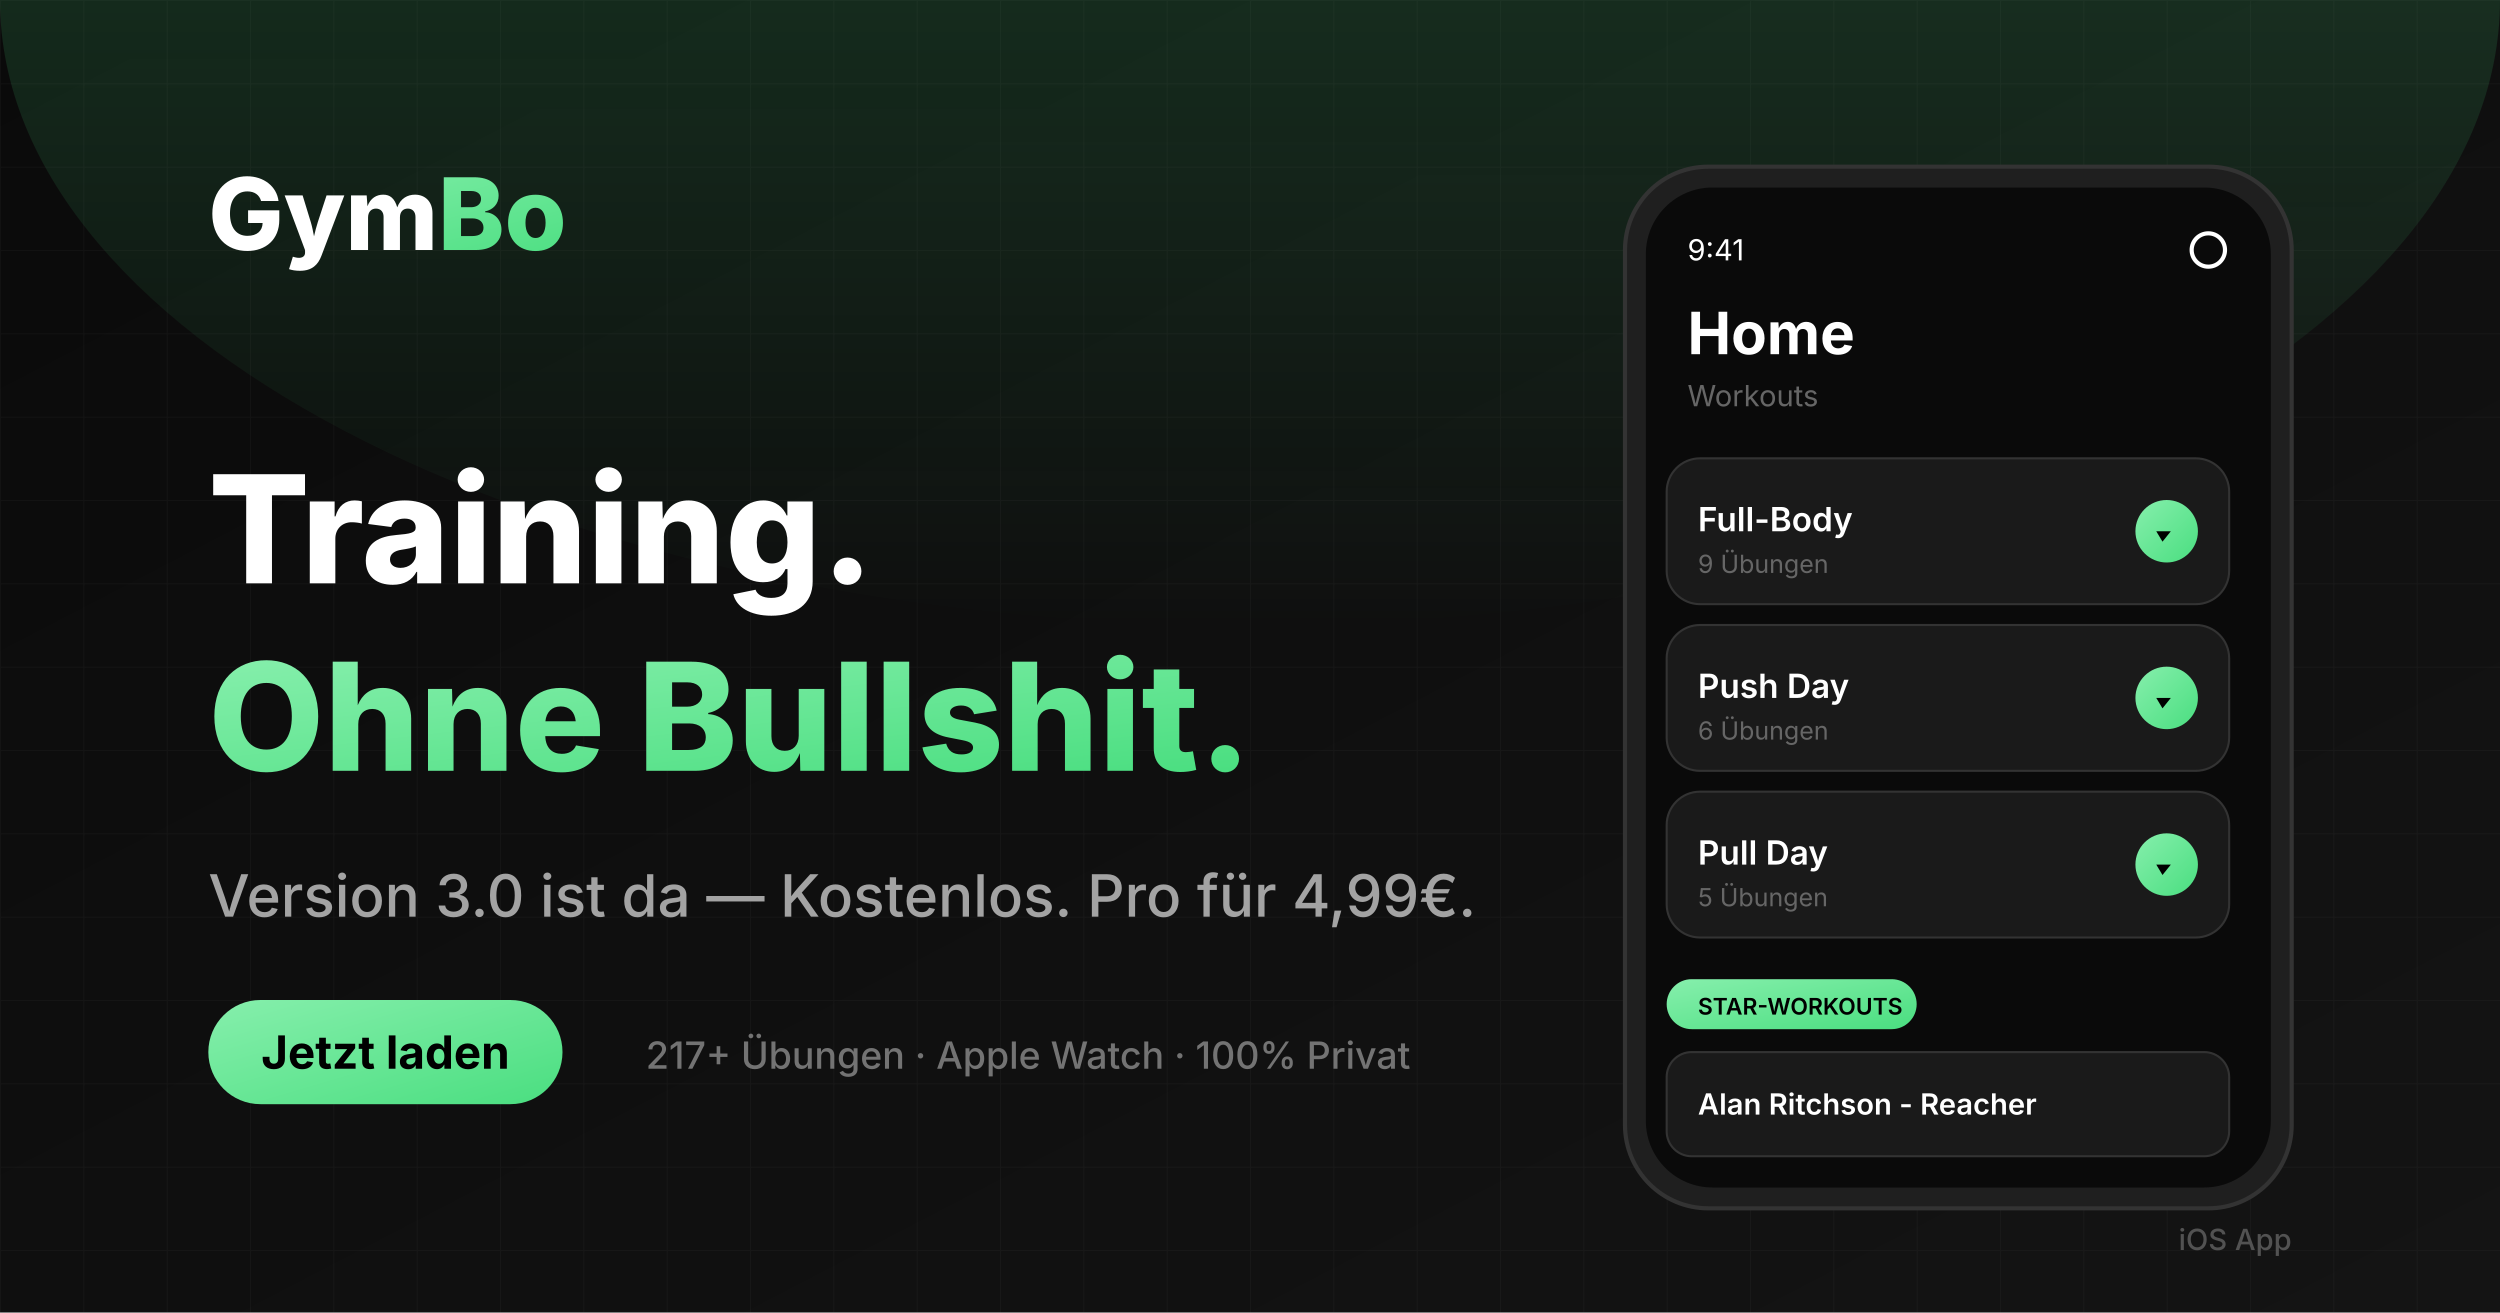
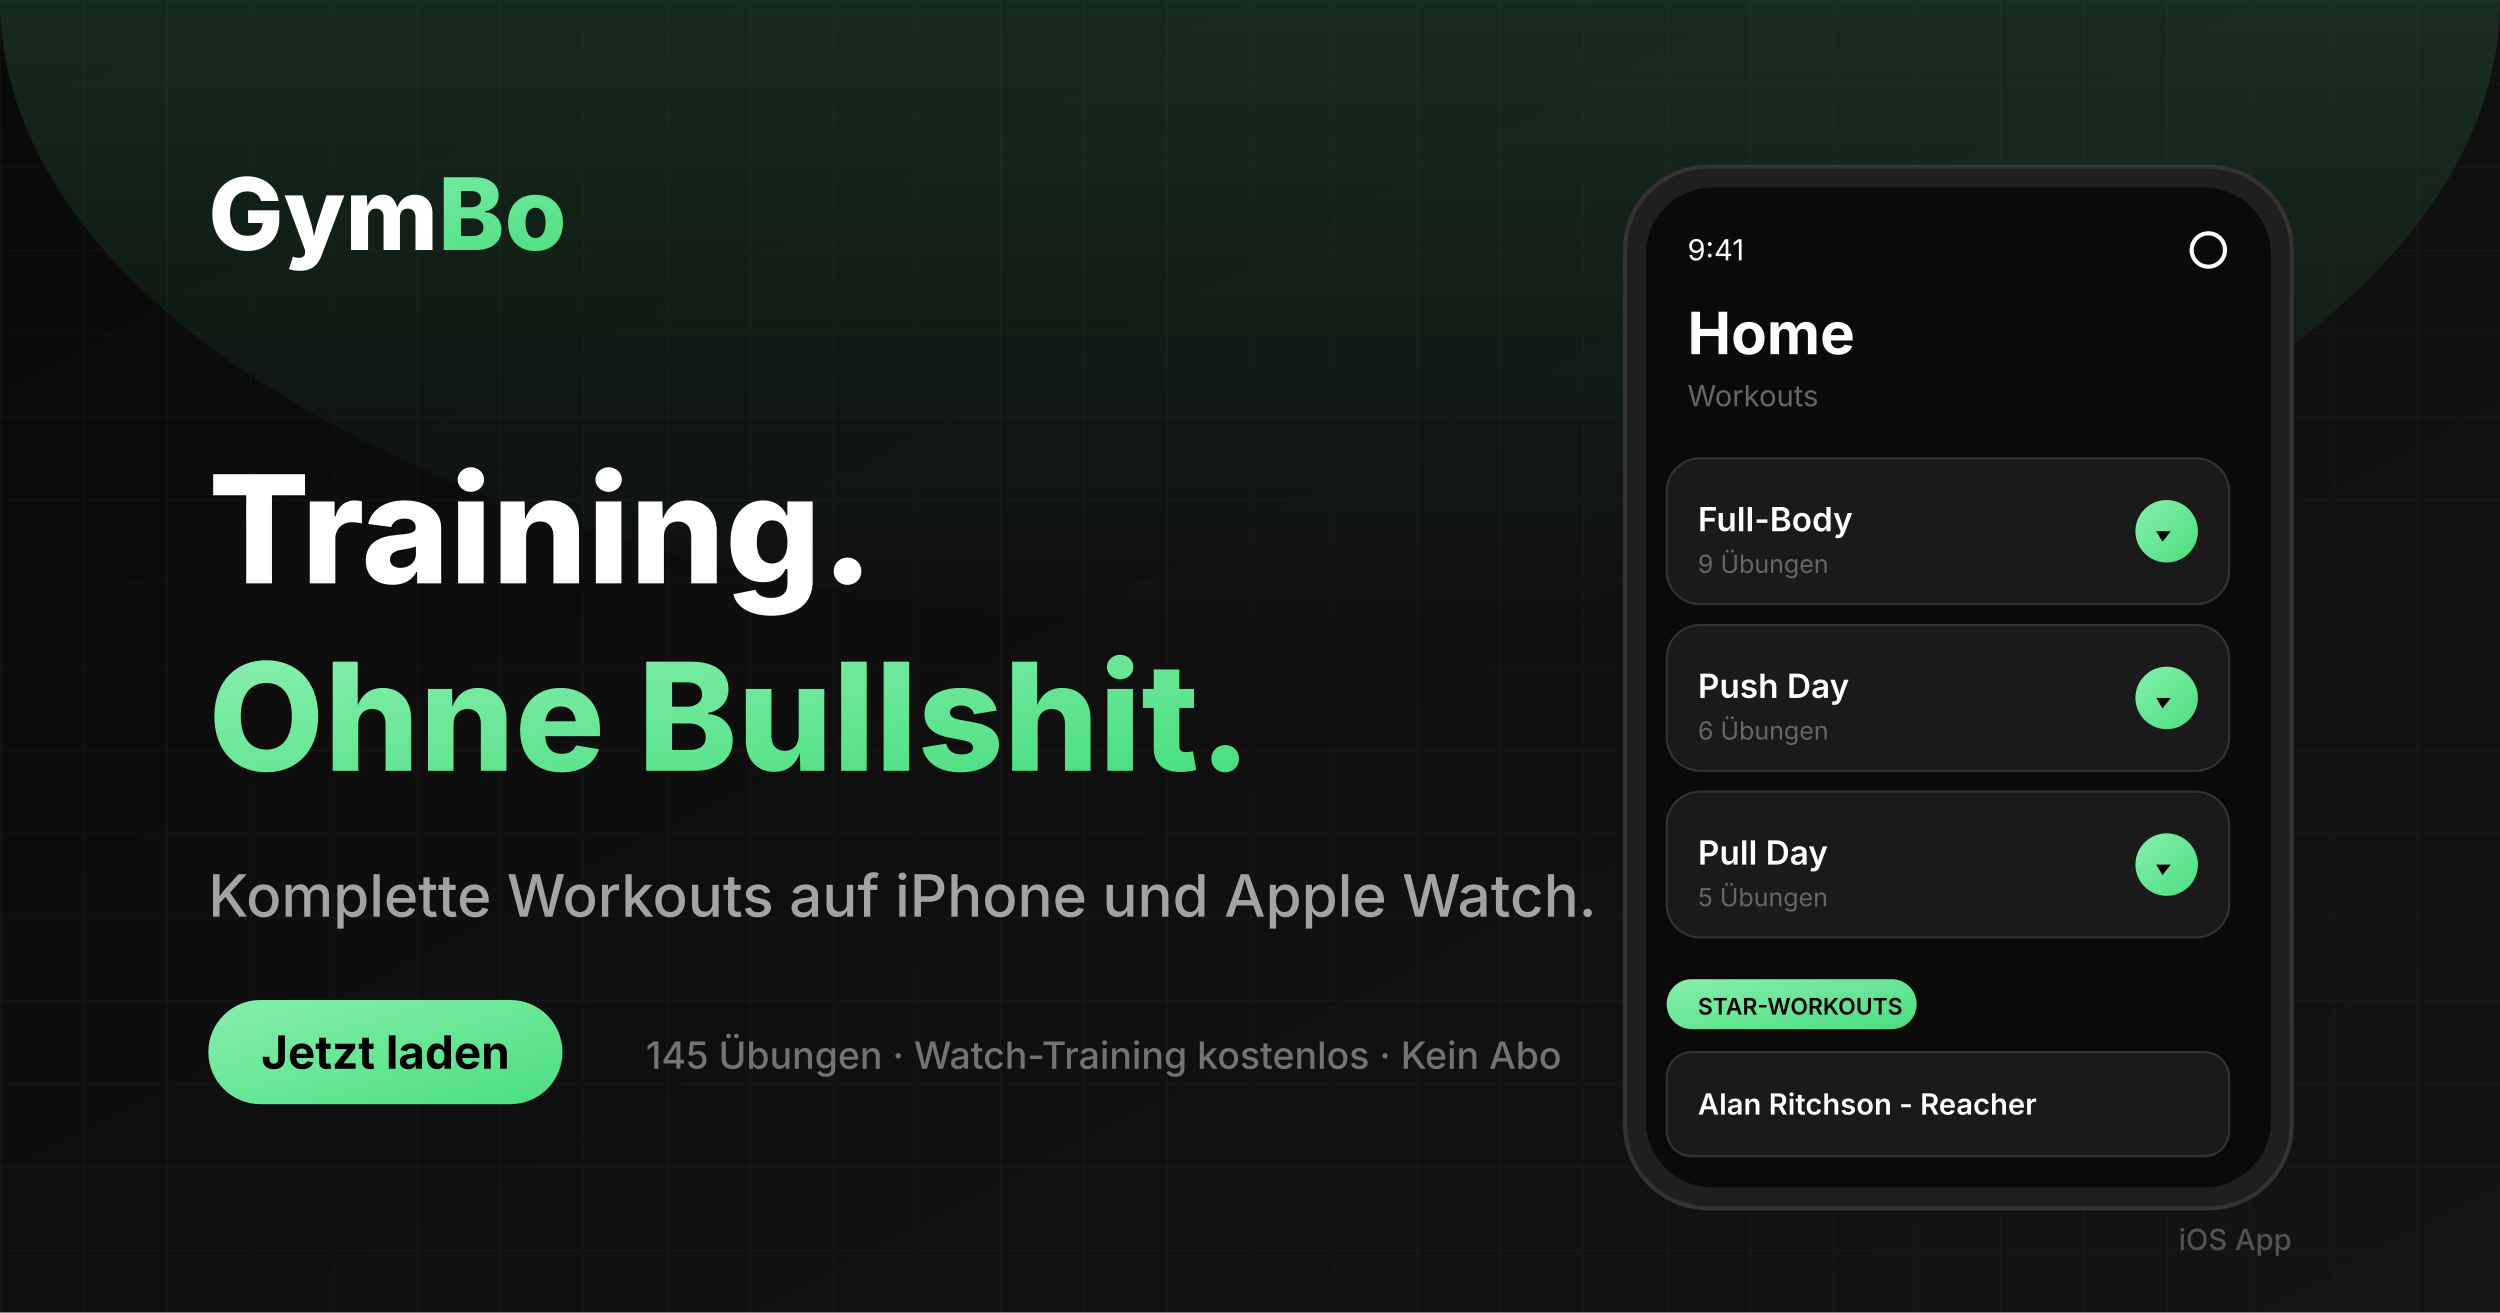
<svg xmlns="http://www.w3.org/2000/svg" viewBox="0 0 1200 630" width="1200" height="630">
  <defs>
    <linearGradient id="bgGrad" x1="0%" y1="0%" x2="100%" y2="100%">
      <stop offset="0%" style="stop-color:#0A0A0A" />
      <stop offset="100%" style="stop-color:#141414" />
    </linearGradient>
    <linearGradient id="accentGrad" x1="0%" y1="0%" x2="100%" y2="100%">
      <stop offset="0%" style="stop-color:#86EFAC" />
      <stop offset="100%" style="stop-color:#4ADE80" />
    </linearGradient>
    <linearGradient id="glowGrad" x1="50%" y1="0%" x2="50%" y2="100%">
      <stop offset="0%" style="stop-color:#4ADE80;stop-opacity:0.3" />
      <stop offset="100%" style="stop-color:#4ADE80;stop-opacity:0" />
    </linearGradient>
  </defs>
  <rect width="1200" height="630" fill="url(#bgGrad)" />
  <ellipse cx="600" cy="0" rx="600" ry="300" fill="url(#glowGrad)" />
  <pattern id="grid" width="40" height="40" patternUnits="userSpaceOnUse">
    <path d="M 40 0 L 0 0 0 40" fill="none" stroke="rgba(255,255,255,0.03)" stroke-width="1" />
  </pattern>
  <rect width="1200" height="630" fill="url(#grid)" />
  <text x="100" y="120" font-family="Inter, -apple-system, sans-serif" font-size="48" font-weight="800" fill="#FFFFFF">Gym<tspan fill="url(#accentGrad)">Bo</tspan>
  </text>
  <text x="100" y="280" font-family="Inter, -apple-system, sans-serif" font-size="72" font-weight="800" fill="#FFFFFF">Training.</text>
  <text x="100" y="370" font-family="Inter, -apple-system, sans-serif" font-size="72" font-weight="800" fill="url(#accentGrad)">Ohne Bullshit.</text>
-   <text x="100" y="440" font-family="Inter, -apple-system, sans-serif" font-size="28" font-weight="500" fill="#A3A3A3">Version 3.0 ist da — Kostenlos. Pro für 4,99€.</text>
+   <text x="100" y="440" font-family="Inter, -apple-system, sans-serif" font-size="28" font-weight="500" fill="#A3A3A3">Komplette Workouts auf iPhone und Apple Watch.</text>
  <rect x="100" y="480" width="170" height="50" rx="25" fill="url(#accentGrad)" />
  <text x="185" y="513" font-family="Inter, -apple-system, sans-serif" font-size="22" font-weight="700" fill="#000000" text-anchor="middle">Jetzt laden</text>
-   <text x="310" y="513" font-family="Inter, -apple-system, sans-serif" font-size="18" font-weight="500" fill="#737373">217+ Übungen · Apple Watch · 100% Privat</text>
+   <text x="310" y="513" font-family="Inter, -apple-system, sans-serif" font-size="18" font-weight="500" fill="#737373">145 Übungen · Watch-Training kostenlos · Kein Abo</text>
  <g transform="translate(780, 80)">
    <rect x="0" y="0" width="320" height="500" rx="40" fill="#1F1F1F" stroke="#333" stroke-width="2" />
    <rect x="10" y="10" width="300" height="480" rx="32" fill="#0A0A0A" />
    <text x="30" y="45" font-family="Inter, sans-serif" font-size="14" fill="#fff">9:41</text>
    <circle cx="280" cy="40" r="8" fill="none" stroke="#fff" stroke-width="2" />
    <text x="30" y="90" font-family="Inter, sans-serif" font-size="28" font-weight="700" fill="#fff">Home</text>
    <text x="30" y="115" font-family="Inter, sans-serif" font-size="14" fill="#666">Workouts</text>
    <rect x="20" y="140" width="270" height="70" rx="16" fill="#1a1a1a" stroke="#333" stroke-width="1" />
    <text x="35" y="175" font-family="Inter, sans-serif" font-size="16" font-weight="600" fill="#fff">Full-Body</text>
    <text x="35" y="195" font-family="Inter, sans-serif" font-size="12" fill="#666">9 Übungen</text>
    <circle cx="260" cy="175" r="15" fill="url(#accentGrad)" />
    <path d="M255 175 L262 175 L258 180 Z" fill="#000" />
    <rect x="20" y="220" width="270" height="70" rx="16" fill="#1a1a1a" stroke="#333" stroke-width="1" />
    <text x="35" y="255" font-family="Inter, sans-serif" font-size="16" font-weight="600" fill="#fff">Push Day</text>
    <text x="35" y="275" font-family="Inter, sans-serif" font-size="12" fill="#666">6 Übungen</text>
    <circle cx="260" cy="255" r="15" fill="url(#accentGrad)" />
    <path d="M255 255 L262 255 L258 260 Z" fill="#000" />
    <rect x="20" y="300" width="270" height="70" rx="16" fill="#1a1a1a" stroke="#333" stroke-width="1" />
    <text x="35" y="335" font-family="Inter, sans-serif" font-size="16" font-weight="600" fill="#fff">Pull Day</text>
    <text x="35" y="355" font-family="Inter, sans-serif" font-size="12" fill="#666">5 Übungen</text>
    <circle cx="260" cy="335" r="15" fill="url(#accentGrad)" />
    <path d="M255 335 L262 335 L258 340 Z" fill="#000" />
    <rect x="20" y="390" width="120" height="24" rx="12" fill="url(#accentGrad)" />
    <text x="35" y="407" font-family="Inter, sans-serif" font-size="11" font-weight="600" fill="#000">STAR-WORKOUTS</text>
    <rect x="20" y="425" width="270" height="50" rx="12" fill="#1a1a1a" stroke="#333" stroke-width="1" />
    <text x="35" y="455" font-family="Inter, sans-serif" font-size="14" font-weight="600" fill="#fff">Alan Ritchson - Reacher</text>
  </g>
  <text x="1100" y="600" font-family="Inter, -apple-system, sans-serif" font-size="14" font-weight="500" fill="#525252" text-anchor="end">iOS App</text>
</svg>
